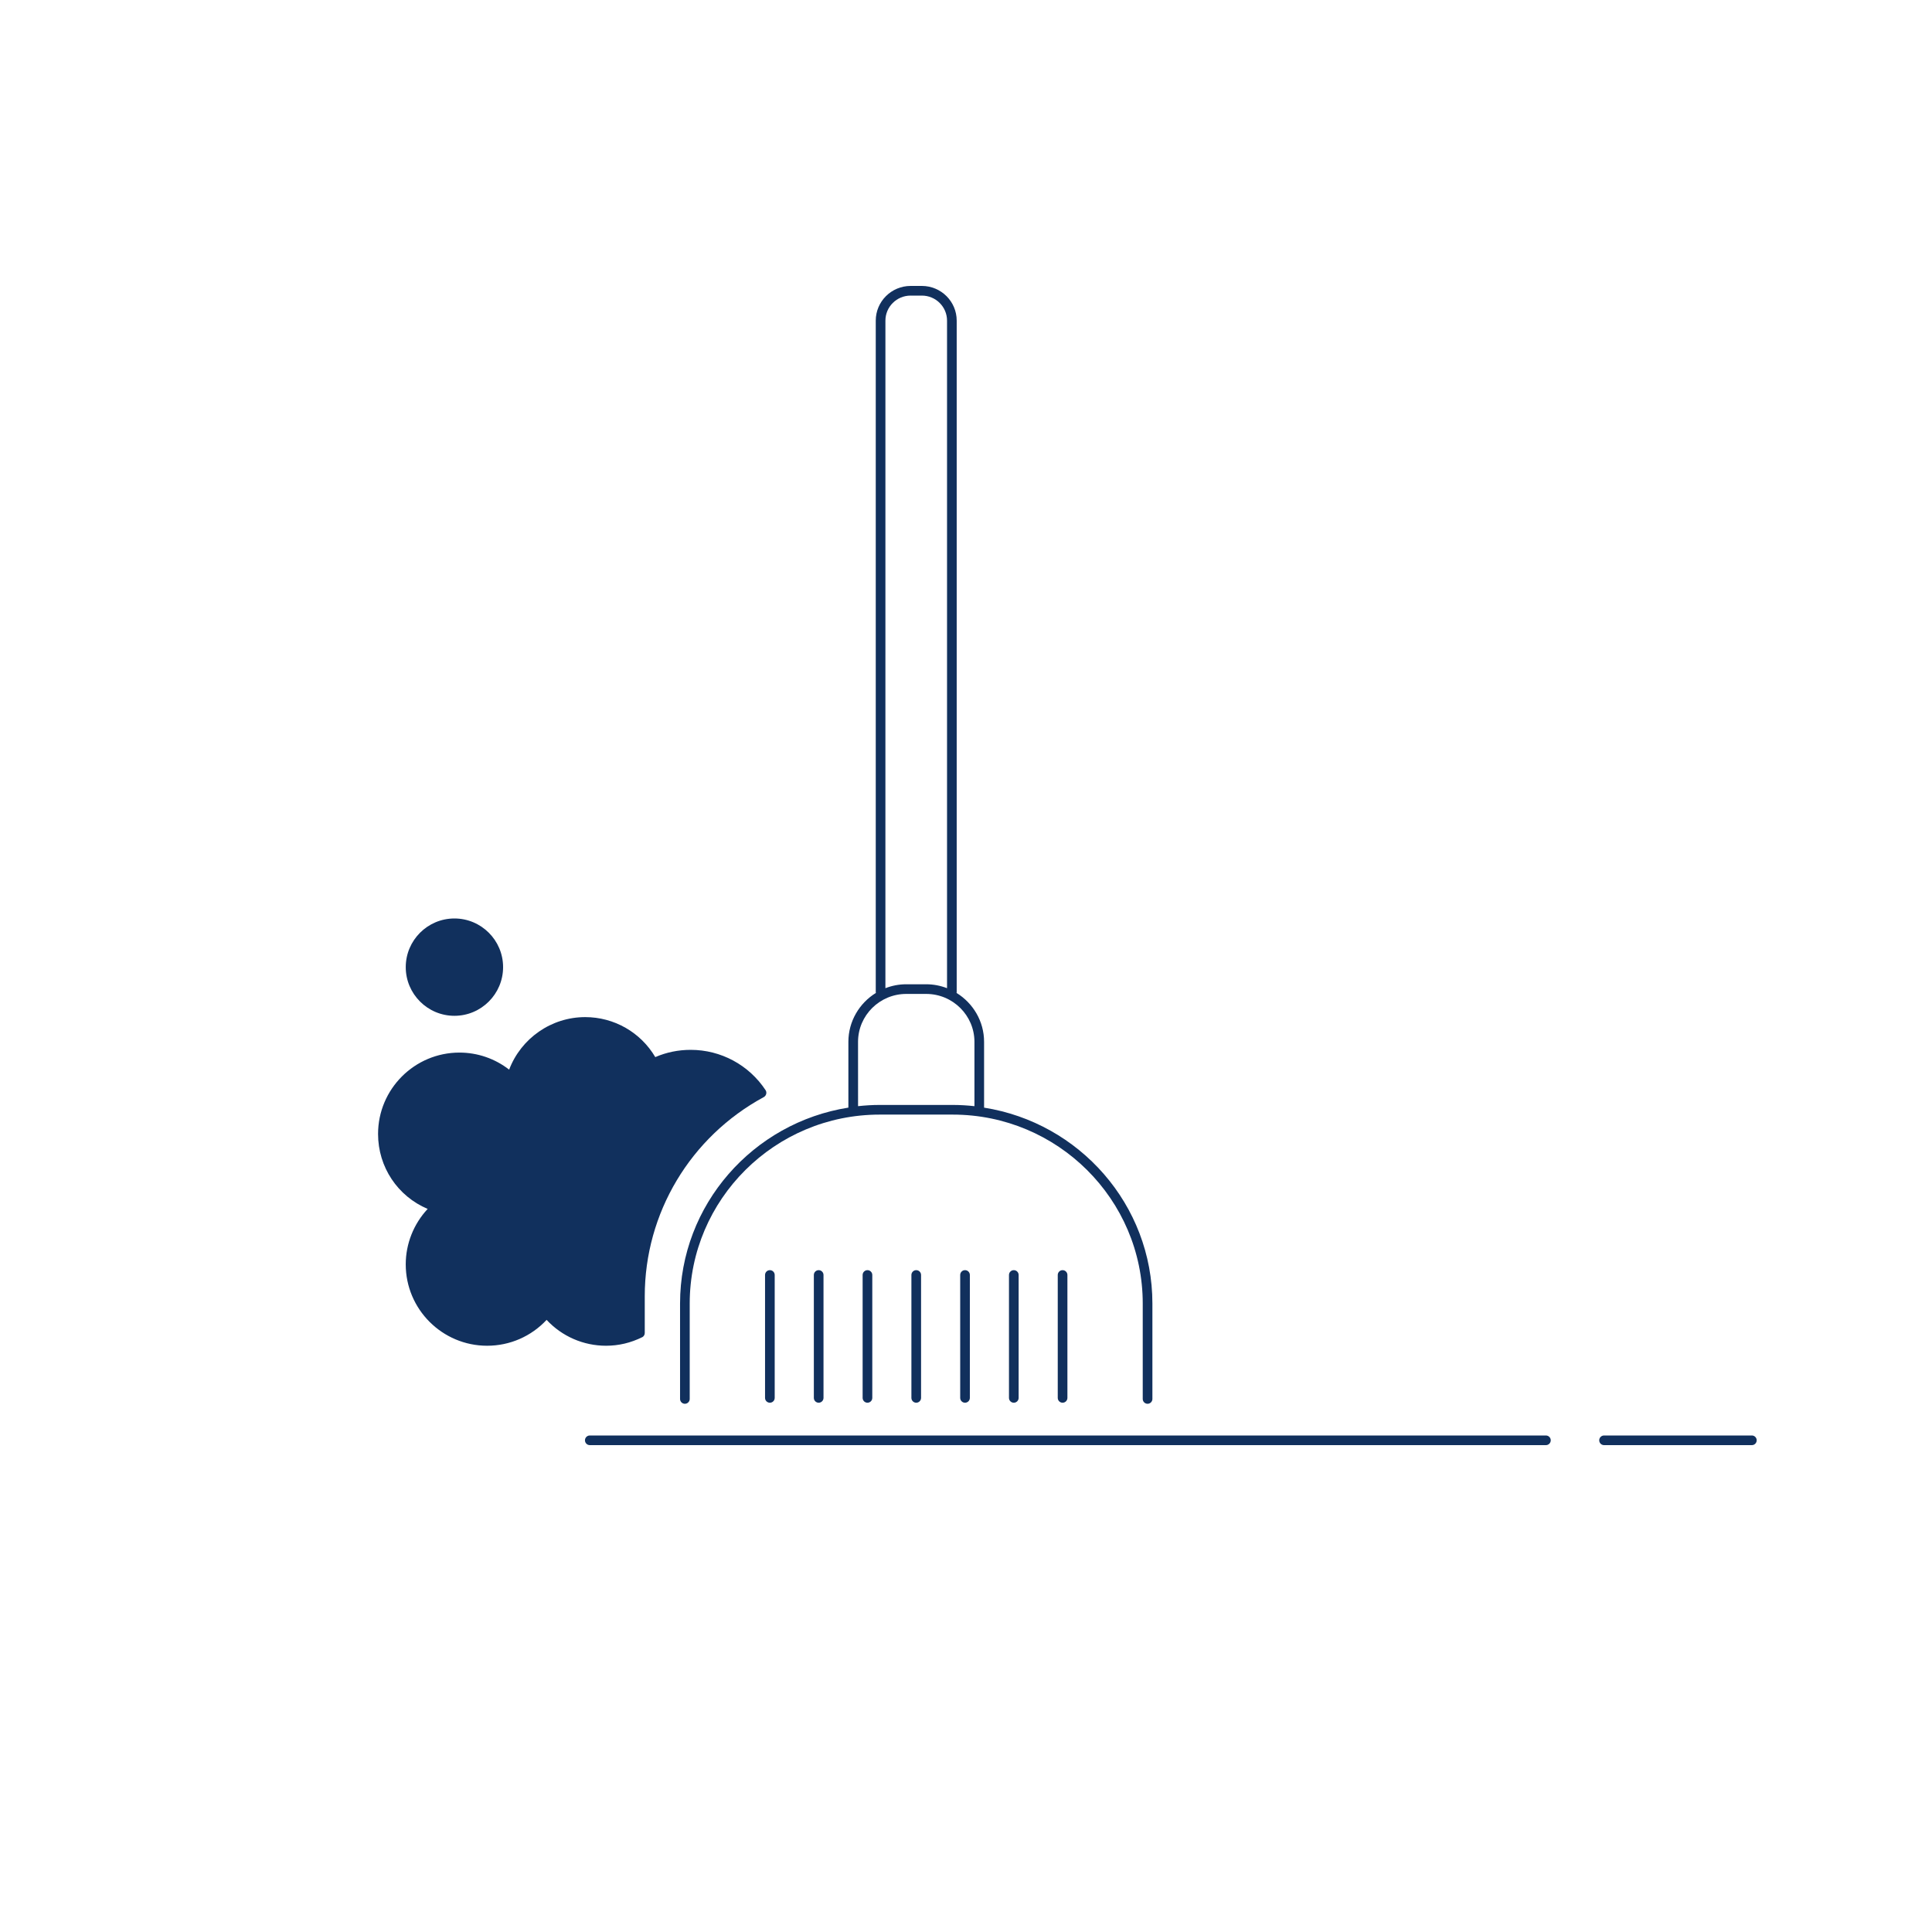
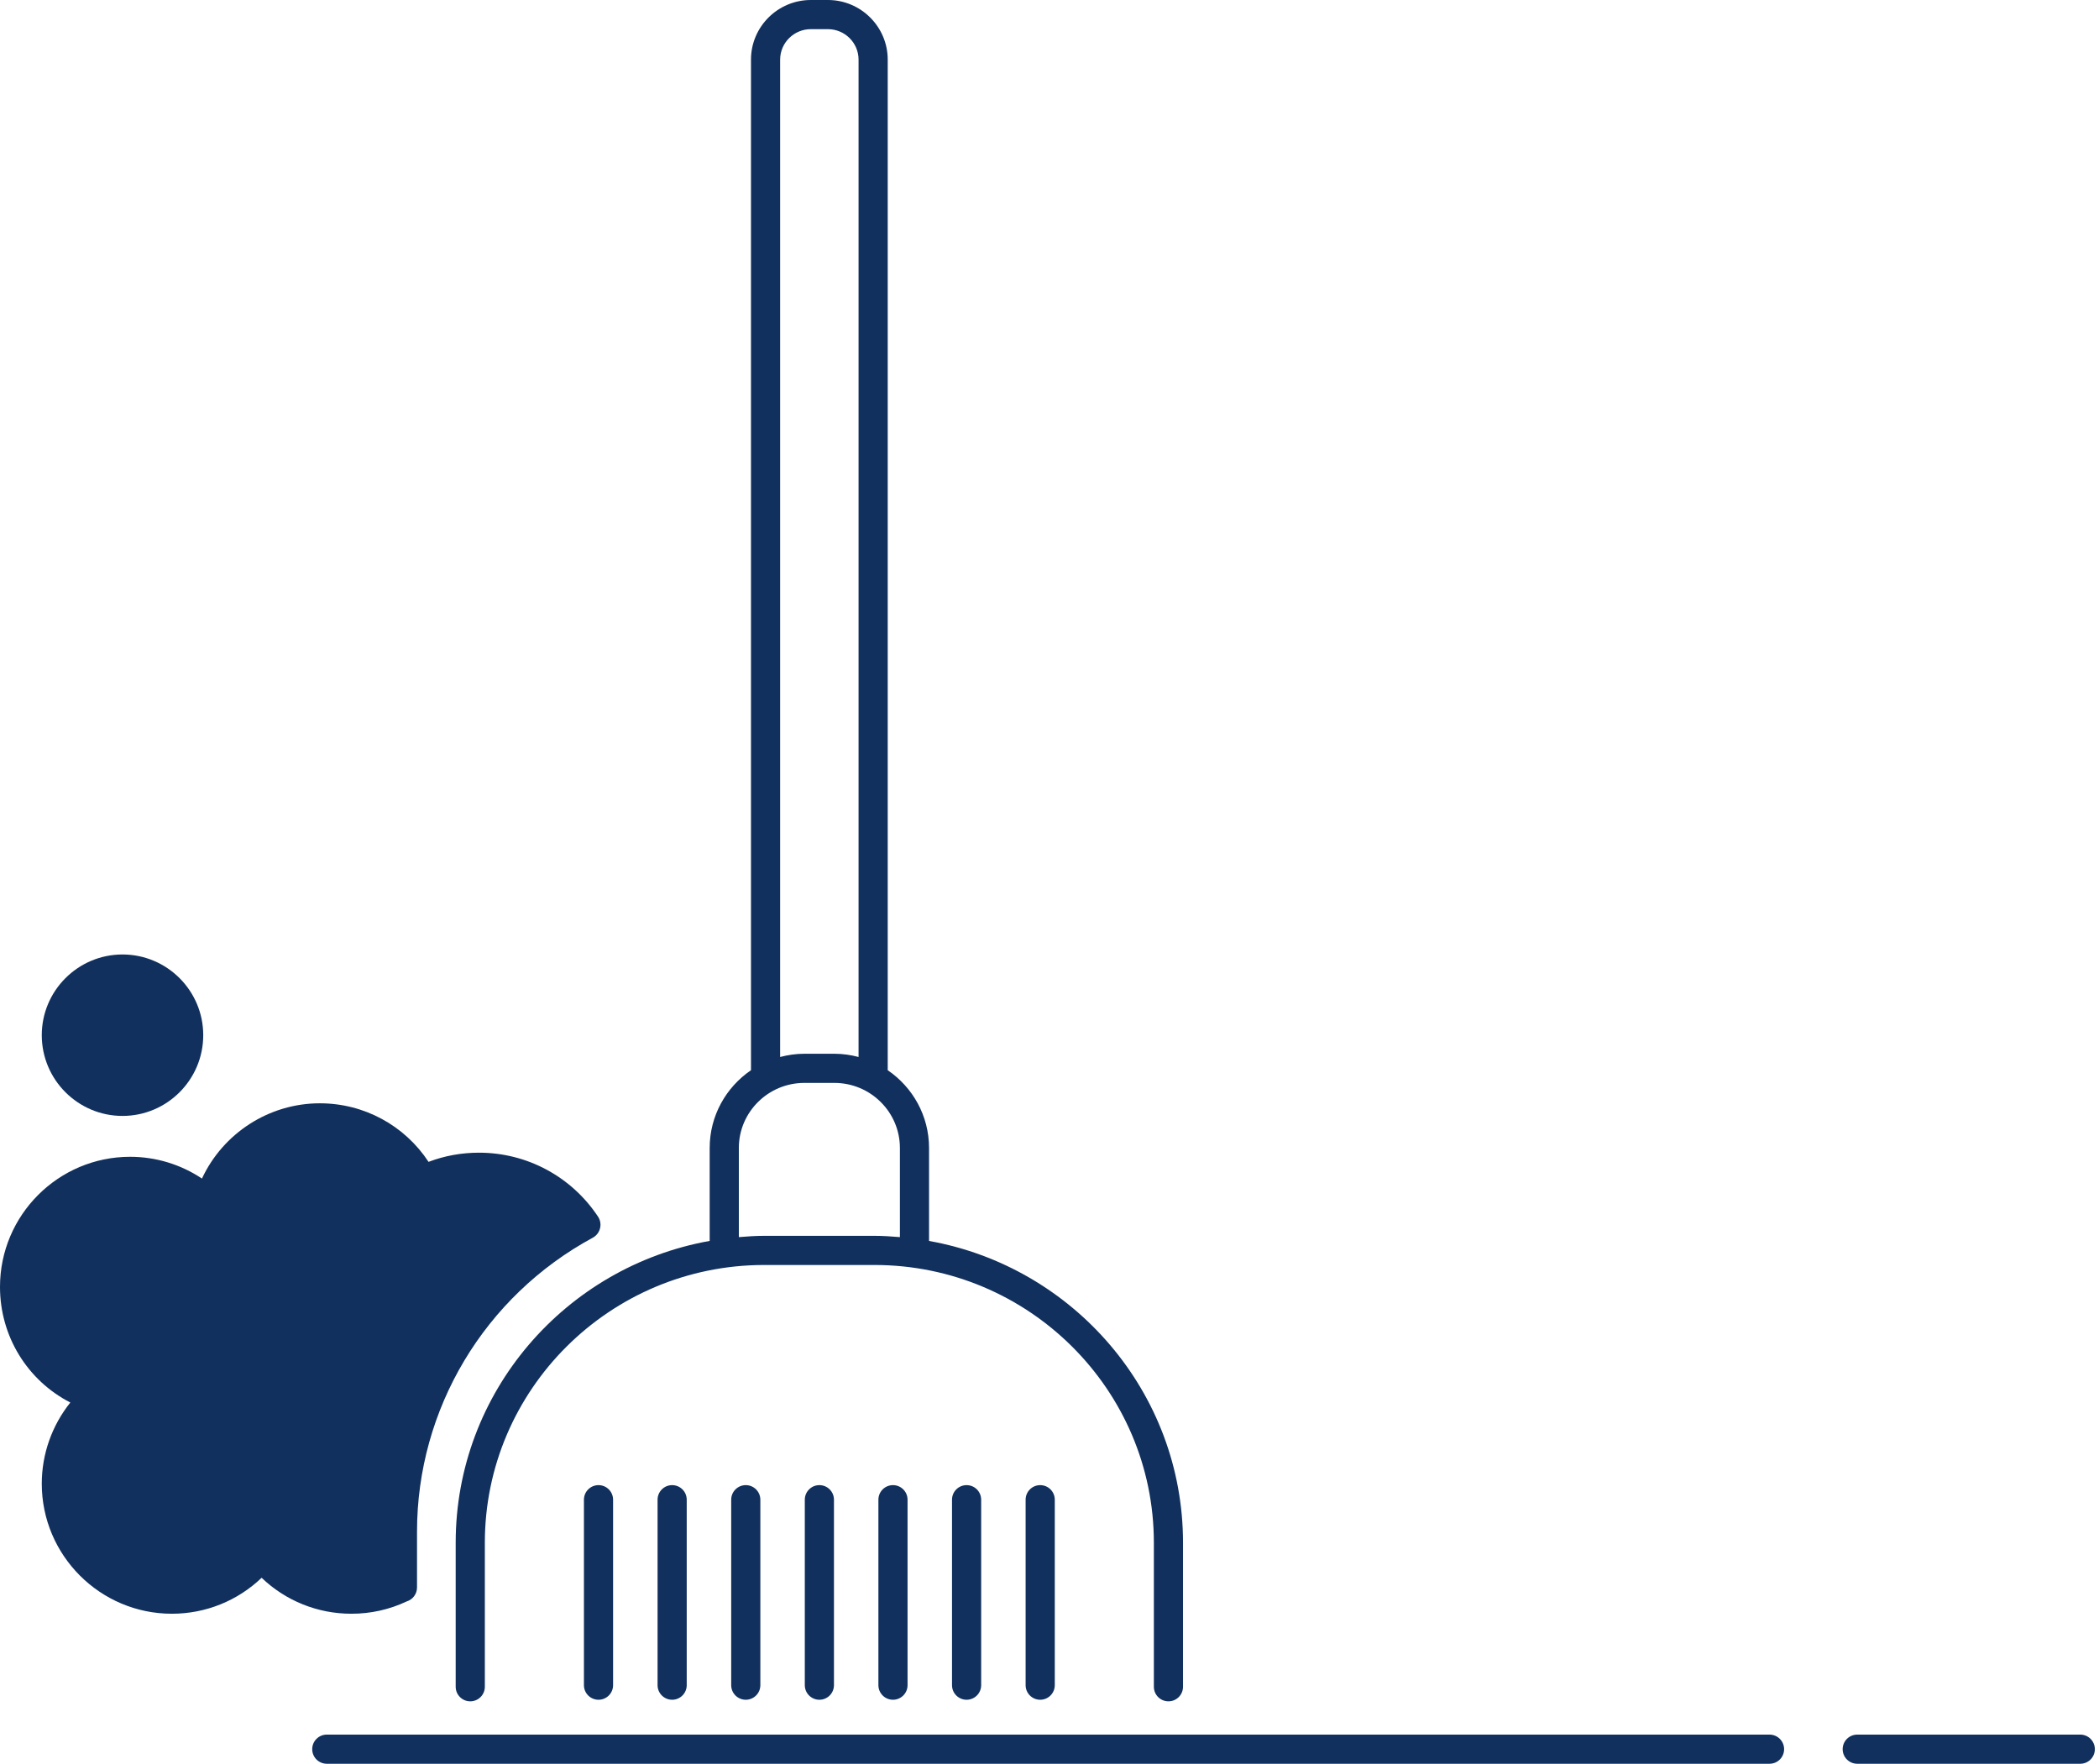
- <svg xmlns="http://www.w3.org/2000/svg" version="1.1" x="0px" y="0px" width="200px" height="200px" viewBox="0 0 200 200" enable-background="new 0 0 200 200" xml:space="preserve">
-   <g id="Layer_1">
- </g>
-   <g id="Layer_2">
-     <g>
-       <path d="M160.033,148.6H61.055c-0.275,0-0.5,0.225-0.5,0.5s0.225,0.5,0.5,0.5h98.978c0.275,0,0.5-0.225,0.5-0.5    S160.309,148.6,160.033,148.6z" fill="#11305D" />
-       <path d="M181.352,148.6h-15.301c-0.277,0-0.5,0.225-0.5,0.5s0.223,0.5,0.5,0.5h15.301c0.277,0,0.5-0.225,0.5-0.5    S181.629,148.6,181.352,148.6z" fill="#11305D" />
-       <path d="M47.042,105.156c2.778,0,5.038-2.26,5.038-5.039c0-2.776-2.26-5.037-5.038-5.037c-2.777,0-5.039,2.261-5.039,5.037    C42.002,102.896,44.264,105.156,47.042,105.156z" fill="#11305D" />
-       <path d="M70.399,134.938v9.881c0,0.275,0.224,0.5,0.5,0.5c0.275,0,0.5-0.225,0.5-0.5v-9.881c0-10.781,8.82-19.555,19.662-19.555    h7.564c10.847,0,19.671,8.771,19.671,19.555v9.881c0,0.275,0.223,0.5,0.5,0.5c0.275,0,0.5-0.225,0.5-0.5v-9.881    c0-10.232-7.566-18.719-17.424-20.275v-6.809c0-2.139-1.145-4.014-2.851-5.066c0.005-0.023,0.016-0.045,0.016-0.07V33.19    c0-1.979-1.618-3.59-3.605-3.59h-1.166c-1.989,0-3.608,1.61-3.608,3.59v69.527c0,0.023,0.011,0.047,0.015,0.07    c-1.705,1.053-2.849,2.928-2.849,5.066v6.807C77.967,116.215,70.399,124.703,70.399,134.938z M91.658,33.19    c0-1.428,1.17-2.59,2.608-2.59h1.166c1.438,0,2.605,1.162,2.605,2.59v69.107c-0.671-0.26-1.398-0.406-2.16-0.406h-2.062    c-0.762,0-1.487,0.146-2.158,0.406L91.658,33.19L91.658,33.19z M88.824,107.854c0-2.736,2.239-4.963,4.993-4.963h2.062    c2.755,0,4.995,2.227,4.995,4.963v6.656c-0.738-0.08-1.486-0.127-2.247-0.127h-7.563c-0.758,0-1.502,0.047-2.238,0.127    L88.824,107.854L88.824,107.854z" fill="#11305D" />
-       <path d="M79.197,131.986v12.723c0,0.277,0.224,0.5,0.5,0.5s0.5-0.223,0.5-0.5v-12.723c0-0.277-0.224-0.5-0.5-0.5    S79.197,131.709,79.197,131.986z" fill="#11305D" />
-       <path d="M84.249,131.986v12.723c0,0.277,0.225,0.5,0.5,0.5s0.5-0.223,0.5-0.5v-12.723c0-0.277-0.225-0.5-0.5-0.5    S84.249,131.709,84.249,131.986z" fill="#11305D" />
-       <path d="M89.299,131.986v12.723c0,0.277,0.225,0.5,0.5,0.5c0.276,0,0.5-0.223,0.5-0.5v-12.723c0-0.277-0.224-0.5-0.5-0.5    C89.524,131.486,89.299,131.709,89.299,131.986z" fill="#11305D" />
-       <path d="M94.348,131.986v12.723c0,0.277,0.225,0.5,0.5,0.5c0.276,0,0.5-0.223,0.5-0.5v-12.723c0-0.277-0.224-0.5-0.5-0.5    C94.573,131.486,94.348,131.709,94.348,131.986z" fill="#11305D" />
-       <path d="M99.399,131.986v12.723c0,0.277,0.224,0.5,0.5,0.5c0.275,0,0.5-0.223,0.5-0.5v-12.723c0-0.277-0.225-0.5-0.5-0.5    C99.623,131.486,99.399,131.709,99.399,131.986z" fill="#11305D" />
-       <path d="M104.449,131.986v12.723c0,0.277,0.223,0.5,0.5,0.5c0.275,0,0.5-0.223,0.5-0.5v-12.723c0-0.277-0.225-0.5-0.5-0.5    C104.672,131.486,104.449,131.709,104.449,131.986z" fill="#11305D" />
-       <path d="M109.498,131.986v12.723c0,0.277,0.225,0.5,0.5,0.5s0.5-0.223,0.5-0.5v-12.723c0-0.277-0.225-0.5-0.5-0.5    S109.498,131.709,109.498,131.986z" fill="#11305D" />
-       <path d="M66.516,138.41c0.144-0.092,0.229-0.25,0.229-0.42v-3.811c0-8.598,4.722-16.494,12.323-20.609    c0.123-0.066,0.215-0.189,0.248-0.326c0.035-0.137,0.01-0.279-0.067-0.396c-1.728-2.609-4.625-4.168-7.751-4.168    c-1.275,0-2.506,0.252-3.664,0.75c-1.516-2.562-4.255-4.139-7.256-4.139c-3.508,0-6.643,2.201-7.871,5.438    c-1.473-1.145-3.273-1.766-5.146-1.766c-4.646,0-8.424,3.779-8.424,8.426c0,3.426,2.032,6.447,5.135,7.758    c-1.45,1.555-2.27,3.604-2.27,5.74c0,4.645,3.78,8.424,8.426,8.424c2.353,0,4.563-0.969,6.156-2.678    c1.594,1.709,3.807,2.678,6.156,2.678C64.036,139.309,65.278,139.023,66.516,138.41z" fill="#11305D" />
-     </g>
-   </g>
+ <svg xmlns="http://www.w3.org/2000/svg" width="144" height="121" viewBox="0 0 144 121" fill="none">
+   <path d="M121.396 119.001H22.419C21.867 119.001 21.419 119.448 21.419 120.001C21.419 120.554 21.867 121.001 22.419 121.001H121.397C121.95 121.001 122.397 120.554 122.397 120.001C122.397 119.448 121.949 119.001 121.396 119.001Z" fill="#11305D" />
+   <path d="M142.716 119.001H127.414C126.861 119.001 126.414 119.448 126.414 120.001C126.414 120.554 126.861 121.001 127.414 121.001H142.716C143.269 121.001 143.716 120.554 143.716 120.001C143.716 119.448 143.269 119.001 142.716 119.001Z" fill="#11305D" />
+   <path d="M8.405 76.557C11.459 76.557 13.943 74.073 13.943 71.018C13.943 67.965 11.459 65.481 8.405 65.481C5.351 65.481 2.866 67.965 2.866 71.018C2.866 74.073 5.351 76.557 8.405 76.557Z" fill="#11305D" />
+   <path d="M31.262 105.838V115.718C31.262 116.271 31.71 116.718 32.262 116.718C32.814 116.718 33.262 116.271 33.262 115.718V105.838C33.262 95.331 41.859 86.783 52.425 86.783H59.989C70.56 86.783 79.16 95.331 79.16 105.838V115.718C79.16 116.271 79.607 116.718 80.16 116.718C80.713 116.718 81.16 116.271 81.16 115.718V105.838C81.16 95.502 73.626 86.9 63.736 85.134V78.755C63.736 76.542 62.611 74.586 60.901 73.421V4.09C60.901 1.835 59.059 0 56.795 0H55.629C53.364 0 51.521 1.834 51.521 4.09V73.421C49.812 74.586 48.687 76.542 48.687 78.755V85.132C38.798 86.897 31.262 95.5 31.262 105.838ZM53.521 4.09C53.521 2.938 54.467 2 55.629 2H56.795C57.957 2 58.901 2.938 58.901 4.09V72.514C58.37 72.374 57.816 72.292 57.241 72.292H55.179C54.605 72.292 54.051 72.374 53.52 72.514V4.09H53.521ZM50.687 78.755C50.687 76.294 52.703 74.292 55.18 74.292H57.242C59.721 74.292 61.737 76.294 61.737 78.755V84.871C61.159 84.824 60.58 84.783 59.99 84.783H52.426C51.839 84.783 51.262 84.824 50.688 84.871V78.755H50.687Z" fill="#11305D" />
+   <path d="M40.06 102.886V115.61C40.06 116.163 40.508 116.61 41.06 116.61C41.612 116.61 42.06 116.163 42.06 115.61V102.886C42.06 102.333 41.612 101.886 41.06 101.886C40.508 101.886 40.06 102.334 40.06 102.886Z" fill="#11305D" />
+   <path d="M45.112 102.886V115.61C45.112 116.163 45.56 116.61 46.112 116.61C46.664 116.61 47.112 116.163 47.112 115.61V102.886C47.112 102.333 46.664 101.886 46.112 101.886C45.56 101.886 45.112 102.334 45.112 102.886Z" fill="#11305D" />
+   <path d="M50.163 102.886V115.61C50.163 116.163 50.611 116.61 51.163 116.61C51.715 116.61 52.163 116.163 52.163 115.61V102.886C52.163 102.333 51.715 101.886 51.163 101.886C50.611 101.886 50.163 102.334 50.163 102.886Z" fill="#11305D" />
+   <path d="M55.213 102.886V115.61C55.213 116.163 55.661 116.61 56.213 116.61C56.765 116.61 57.213 116.163 57.213 115.61V102.886C57.213 102.333 56.765 101.886 56.213 101.886C55.661 101.886 55.213 102.334 55.213 102.886Z" fill="#11305D" />
+   <path d="M60.262 102.886V115.61C60.262 116.163 60.71 116.61 61.262 116.61C61.814 116.61 62.262 116.163 62.262 115.61V102.886C62.262 102.333 61.814 101.886 61.262 101.886C60.71 101.886 60.262 102.334 60.262 102.886Z" fill="#11305D" />
+   <path d="M65.312 102.886V115.61C65.312 116.163 65.759 116.61 66.312 116.61C66.865 116.61 67.312 116.163 67.312 115.61V102.886C67.312 102.333 66.865 101.886 66.312 101.886C65.759 101.886 65.312 102.334 65.312 102.886Z" fill="#11305D" />
+   <path d="M70.362 102.886V115.61C70.362 116.163 70.809 116.61 71.362 116.61C71.915 116.61 72.362 116.163 72.362 115.61V102.886C72.362 102.333 71.915 101.886 71.362 101.886C70.809 101.886 70.362 102.334 70.362 102.886Z" fill="#11305D" />
+   <path d="M27.905 109.863C28.316 109.736 28.609 109.353 28.609 108.908V105.08C28.609 96.666 33.231 88.936 40.672 84.909C40.995 84.734 41.196 84.389 41.196 84.022C41.196 83.826 41.138 83.633 41.03 83.47C39.21 80.721 36.156 79.079 32.862 79.079C31.663 79.079 30.503 79.29 29.4 79.708C27.757 77.21 24.976 75.691 21.942 75.691C18.445 75.691 15.298 77.754 13.855 80.854C12.4 79.884 10.693 79.361 8.925 79.361C4.004 79.361 0 83.365 0 88.287C0 91.685 1.887 94.709 4.825 96.219C3.567 97.79 2.866 99.751 2.866 101.785C2.866 106.706 6.87 110.709 11.792 110.709C14.108 110.709 16.297 109.822 17.948 108.242C19.6 109.822 21.788 110.709 24.104 110.709C25.434 110.71 26.712 110.424 27.905 109.863Z" fill="#11305D" />
</svg>
